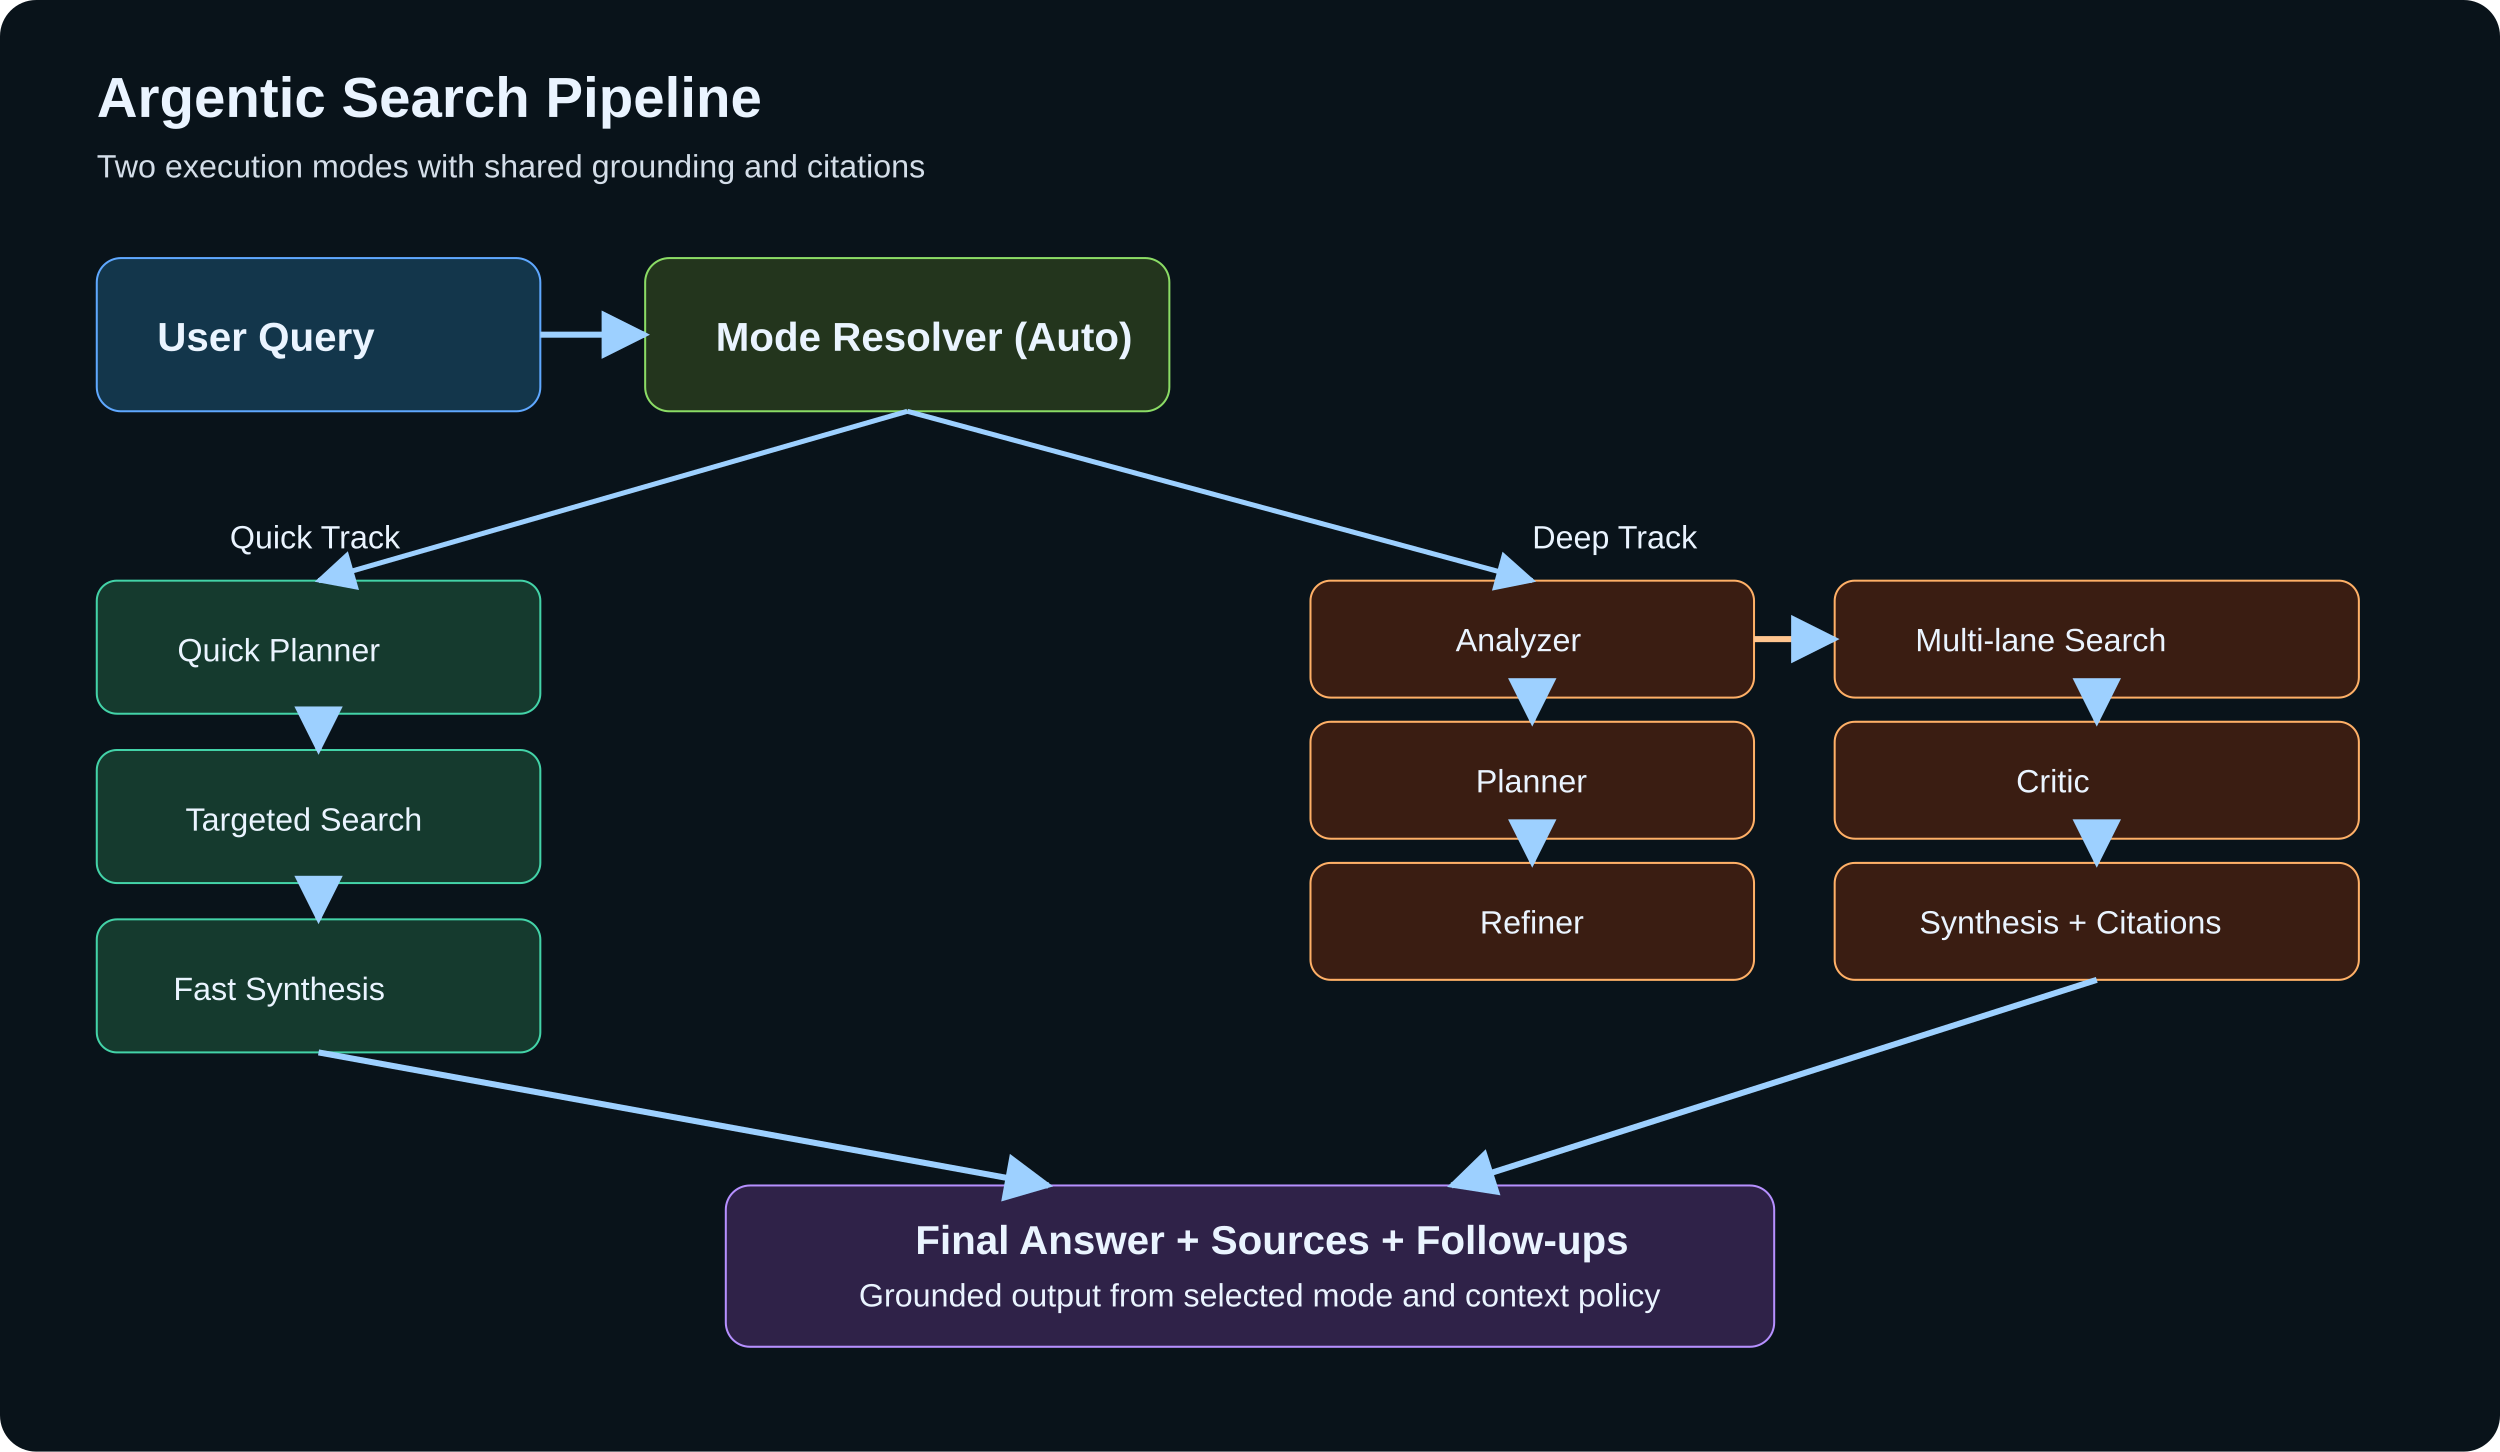
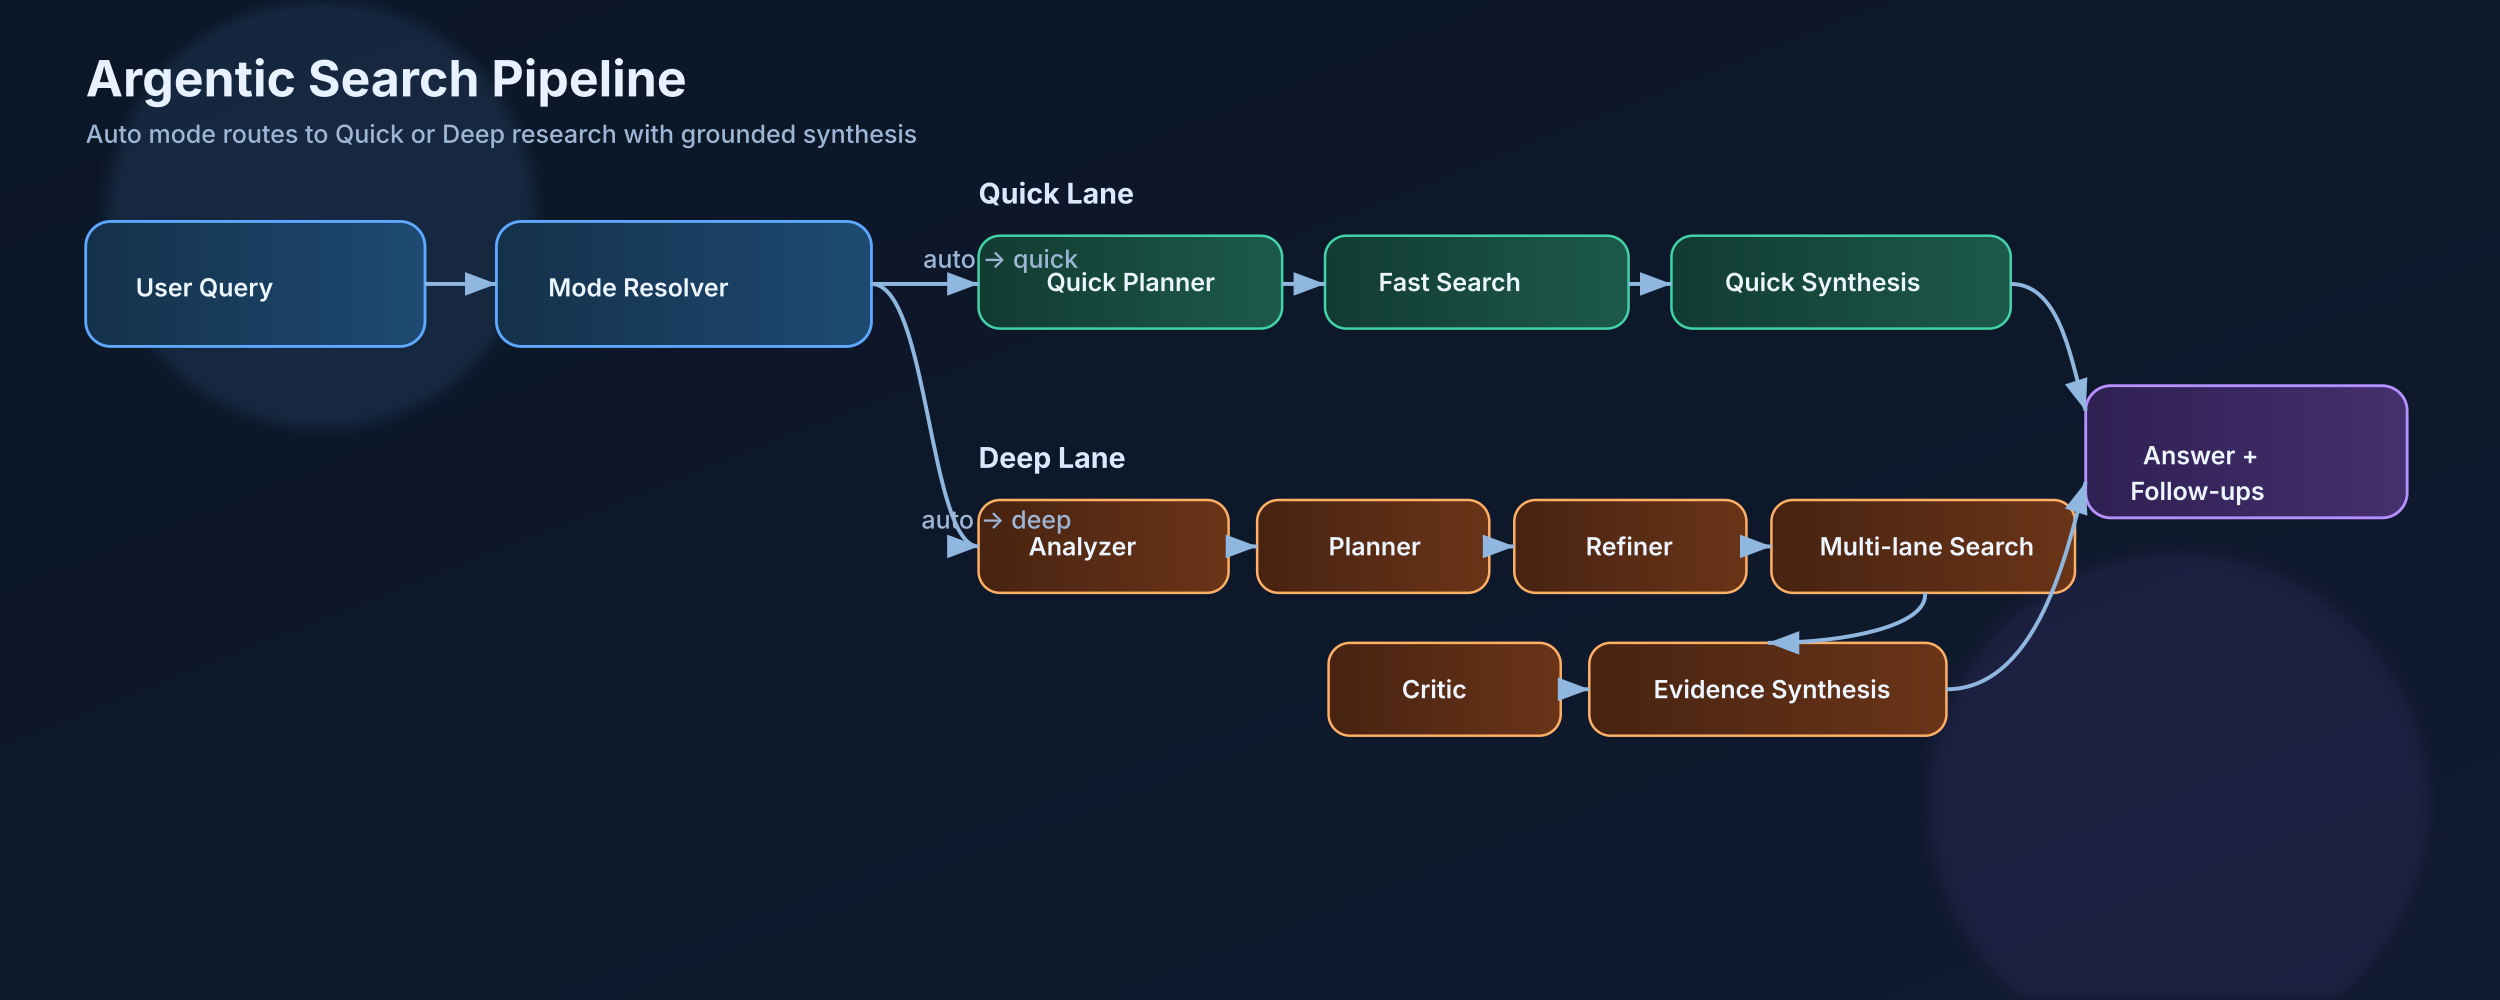
- <svg xmlns="http://www.w3.org/2000/svg" width="1240" height="720" viewBox="0 0 1240 720" role="img" aria-labelledby="title desc">
+ <svg xmlns="http://www.w3.org/2000/svg" width="1400" height="560" viewBox="0 0 1400 560" role="img" aria-label="Argentic Search Lab pipeline">
  <defs>
+     <linearGradient id="bg" x1="0" x2="1" y1="0" y2="1">
+       <stop offset="0%" stop-color="#0b1626" />
+       <stop offset="100%" stop-color="#101a2f" />
+     </linearGradient>
+     <linearGradient id="quick" x1="0" x2="1">
+       <stop offset="0%" stop-color="#123b31" />
+       <stop offset="100%" stop-color="#1d5a4a" />
+     </linearGradient>
+     <linearGradient id="deep" x1="0" x2="1">
+       <stop offset="0%" stop-color="#472311" />
+       <stop offset="100%" stop-color="#6a3418" />
+     </linearGradient>
+     <linearGradient id="entry" x1="0" x2="1">
+       <stop offset="0%" stop-color="#14314a" />
+       <stop offset="100%" stop-color="#1e4a72" />
+     </linearGradient>
+     <linearGradient id="out" x1="0" x2="1">
+       <stop offset="0%" stop-color="#2f2052" />
+       <stop offset="100%" stop-color="#46306f" />
+     </linearGradient>
+     <filter id="soft" x="-20%" y="-20%" width="140%" height="140%">
+       <feGaussianBlur stdDeviation="4" />
+     </filter>
    <style>
-       .t { font-family: Segoe UI, Arial, sans-serif; fill: #eaf4ff; }
-       .small { font-size: 16px; }
-       .mid { font-size: 20px; font-weight: 600; }
-       .big { font-size: 28px; font-weight: 700; }
+       .title { font: 700 28px Inter, Segoe UI, Arial, sans-serif; fill: #e7f1ff; }
+       .subtitle { font: 500 14px Inter, Segoe UI, Arial, sans-serif; fill: #9eb6d6; }
+       .section { font: 700 16px Inter, Segoe UI, Arial, sans-serif; fill: #dbe9ff; }
+       .node { font: 600 14px Inter, Segoe UI, Arial, sans-serif; fill: #edf6ff; }
+       .arrow { stroke: #8fb7df; stroke-width: 2.2; fill: none; marker-end: url(#m); }
+       .ghost { opacity: .2; }
    </style>
-     <marker id="arrow" viewBox="0 0 10 10" refX="9" refY="5" markerWidth="8" markerHeight="8" orient="auto-start-reverse">
-       <path d="M 0 0 L 10 5 L 0 10 z" fill="#9dd0ff" />
+     <marker id="m" markerWidth="10" markerHeight="10" refX="8" refY="3" orient="auto">
+       <path d="M0,0 L8,3 L0,6 Z" fill="#8fb7df" />
    </marker>
  </defs>
-   <rect width="1240" height="720" rx="18" fill="#09131a" />
-   <text class="t big" x="48" y="58">Argentic Search Pipeline</text>
-   <text class="t small" x="48" y="88" opacity="0.9">Two execution modes with shared grounding and citations</text>
-   <rect x="48" y="128" width="220" height="76" rx="12" fill="#13364b" stroke="#5fa8ff" />
-   <text class="t mid" x="78" y="174">User Query</text>
-   <rect x="320" y="128" width="260" height="76" rx="12" fill="#23351d" stroke="#8bdc65" />
-   <text class="t mid" x="355" y="174">Mode Resolver (Auto)</text>
-   <line x1="268" y1="166" x2="320" y2="166" stroke="#9dd0ff" stroke-width="3" marker-end="url(#arrow)" />
-   <text class="t small" x="114" y="272">Quick Track</text>
-   <rect x="48" y="288" width="220" height="66" rx="10" fill="#153a2e" stroke="#43d3a8" />
-   <text class="t small" x="88" y="328">Quick Planner</text>
-   <rect x="48" y="372" width="220" height="66" rx="10" fill="#153a2e" stroke="#43d3a8" />
-   <text class="t small" x="92" y="412">Targeted Search</text>
-   <rect x="48" y="456" width="220" height="66" rx="10" fill="#153a2e" stroke="#43d3a8" />
-   <text class="t small" x="86" y="496">Fast Synthesis</text>
-   <line x1="158" y1="354" x2="158" y2="372" stroke="#7de0b9" stroke-width="3" marker-end="url(#arrow)" />
-   <line x1="158" y1="438" x2="158" y2="456" stroke="#7de0b9" stroke-width="3" marker-end="url(#arrow)" />
-   <line x1="450" y1="204" x2="158" y2="288" stroke="#9dd0ff" stroke-width="2.5" marker-end="url(#arrow)" />
-   <text class="t small" x="760" y="272">Deep Track</text>
-   <rect x="650" y="288" width="220" height="58" rx="10" fill="#3a1d12" stroke="#ffb067" />
-   <text class="t small" x="722" y="323">Analyzer</text>
-   <rect x="650" y="358" width="220" height="58" rx="10" fill="#3a1d12" stroke="#ffb067" />
-   <text class="t small" x="732" y="393">Planner</text>
-   <rect x="650" y="428" width="220" height="58" rx="10" fill="#3a1d12" stroke="#ffb067" />
-   <text class="t small" x="734" y="463">Refiner</text>
-   <rect x="910" y="288" width="260" height="58" rx="10" fill="#3a1d12" stroke="#ffb067" />
-   <text class="t small" x="950" y="323">Multi-lane Search</text>
-   <rect x="910" y="358" width="260" height="58" rx="10" fill="#3a1d12" stroke="#ffb067" />
-   <text class="t small" x="1000" y="393">Critic</text>
-   <rect x="910" y="428" width="260" height="58" rx="10" fill="#3a1d12" stroke="#ffb067" />
-   <text class="t small" x="952" y="463">Synthesis + Citations</text>
-   <line x1="760" y1="346" x2="760" y2="358" stroke="#ffc58f" stroke-width="3" marker-end="url(#arrow)" />
-   <line x1="760" y1="416" x2="760" y2="428" stroke="#ffc58f" stroke-width="3" marker-end="url(#arrow)" />
-   <line x1="870" y1="317" x2="910" y2="317" stroke="#ffc58f" stroke-width="3" marker-end="url(#arrow)" />
-   <line x1="1040" y1="346" x2="1040" y2="358" stroke="#ffc58f" stroke-width="3" marker-end="url(#arrow)" />
-   <line x1="1040" y1="416" x2="1040" y2="428" stroke="#ffc58f" stroke-width="3" marker-end="url(#arrow)" />
-   <line x1="450" y1="204" x2="760" y2="288" stroke="#9dd0ff" stroke-width="2.5" marker-end="url(#arrow)" />
-   <rect x="360" y="588" width="520" height="80" rx="12" fill="#2f2248" stroke="#b690ff" />
-   <text class="t mid" x="454" y="622">Final Answer + Sources + Follow-ups</text>
-   <text class="t small" x="426" y="648">Grounded output from selected mode and context policy</text>
-   <line x1="158" y1="522" x2="520" y2="588" stroke="#9dd0ff" stroke-width="3" marker-end="url(#arrow)" />
-   <line x1="1040" y1="486" x2="720" y2="588" stroke="#9dd0ff" stroke-width="3" marker-end="url(#arrow)" />
+   <rect width="1400" height="560" fill="url(#bg)" />
+   <circle cx="180" cy="120" r="120" fill="#3e6aa0" class="ghost" filter="url(#soft)" />
+   <circle cx="1220" cy="450" r="140" fill="#4f3c8f" class="ghost" filter="url(#soft)" />
+   <text x="48" y="54" class="title">Argentic Search Pipeline</text>
+   <text x="48" y="80" class="subtitle">Auto mode routes to Quick or Deep research with grounded synthesis</text>
+   <rect x="48" y="124" rx="14" ry="14" width="190" height="70" fill="url(#entry)" stroke="#5fa8ff" stroke-width="1.6" />
+   <text x="76" y="166" class="node">User Query</text>
+   <rect x="278" y="124" rx="14" ry="14" width="210" height="70" fill="url(#entry)" stroke="#5fa8ff" stroke-width="1.6" />
+   <text x="307" y="166" class="node">Mode Resolver</text>
+   <text x="548" y="114" class="section">Quick Lane</text>
+   <rect x="548" y="132" rx="12" ry="12" width="170" height="52" fill="url(#quick)" stroke="#43d3a8" stroke-width="1.4" />
+   <text x="586" y="163" class="node">Quick Planner</text>
+   <rect x="742" y="132" rx="12" ry="12" width="170" height="52" fill="url(#quick)" stroke="#43d3a8" stroke-width="1.4" />
+   <text x="772" y="163" class="node">Fast Search</text>
+   <rect x="936" y="132" rx="12" ry="12" width="190" height="52" fill="url(#quick)" stroke="#43d3a8" stroke-width="1.4" />
+   <text x="966" y="163" class="node">Quick Synthesis</text>
+   <text x="548" y="262" class="section">Deep Lane</text>
+   <rect x="548" y="280" rx="12" ry="12" width="140" height="52" fill="url(#deep)" stroke="#ffb067" stroke-width="1.4" />
+   <text x="576" y="311" class="node">Analyzer</text>
+   <rect x="704" y="280" rx="12" ry="12" width="130" height="52" fill="url(#deep)" stroke="#ffb067" stroke-width="1.4" />
+   <text x="744" y="311" class="node">Planner</text>
+   <rect x="848" y="280" rx="12" ry="12" width="130" height="52" fill="url(#deep)" stroke="#ffb067" stroke-width="1.4" />
+   <text x="888" y="311" class="node">Refiner</text>
+   <rect x="992" y="280" rx="12" ry="12" width="170" height="52" fill="url(#deep)" stroke="#ffb067" stroke-width="1.4" />
+   <text x="1019" y="311" class="node">Multi-lane Search</text>
+   <rect x="744" y="360" rx="12" ry="12" width="130" height="52" fill="url(#deep)" stroke="#ffb067" stroke-width="1.4" />
+   <text x="785" y="391" class="node">Critic</text>
+   <rect x="890" y="360" rx="12" ry="12" width="200" height="52" fill="url(#deep)" stroke="#ffb067" stroke-width="1.4" />
+   <text x="926" y="391" class="node">Evidence Synthesis</text>
+   <rect x="1168" y="216" rx="14" ry="14" width="180" height="74" fill="url(#out)" stroke="#b690ff" stroke-width="1.6" />
+   <text x="1200" y="260" class="node">Answer +</text>
+   <text x="1193" y="280" class="node">Follow-ups</text>
+   <path class="arrow" d="M238 159 L278 159" />
+   <path class="arrow" d="M488 159 L548 159" />
+   <path class="arrow" d="M718 159 L742 159" />
+   <path class="arrow" d="M912 159 L936 159" />
+   <path class="arrow" d="M1126 159 C1155 159 1160 205 1168 230" />
+   <path class="arrow" d="M488 159 C520 159 520 306 548 306" />
+   <path class="arrow" d="M688 306 L704 306" />
+   <path class="arrow" d="M834 306 L848 306" />
+   <path class="arrow" d="M978 306 L992 306" />
+   <path class="arrow" d="M1078 332 C1080 350 1035 360 990 360" />
+   <path class="arrow" d="M874 386 L890 386" />
+   <path class="arrow" d="M1090 386 C1145 386 1160 295 1168 270" />
+   <text x="517" y="150" class="subtitle">auto → quick</text>
+   <text x="516" y="296" class="subtitle">auto → deep</text>
</svg>
